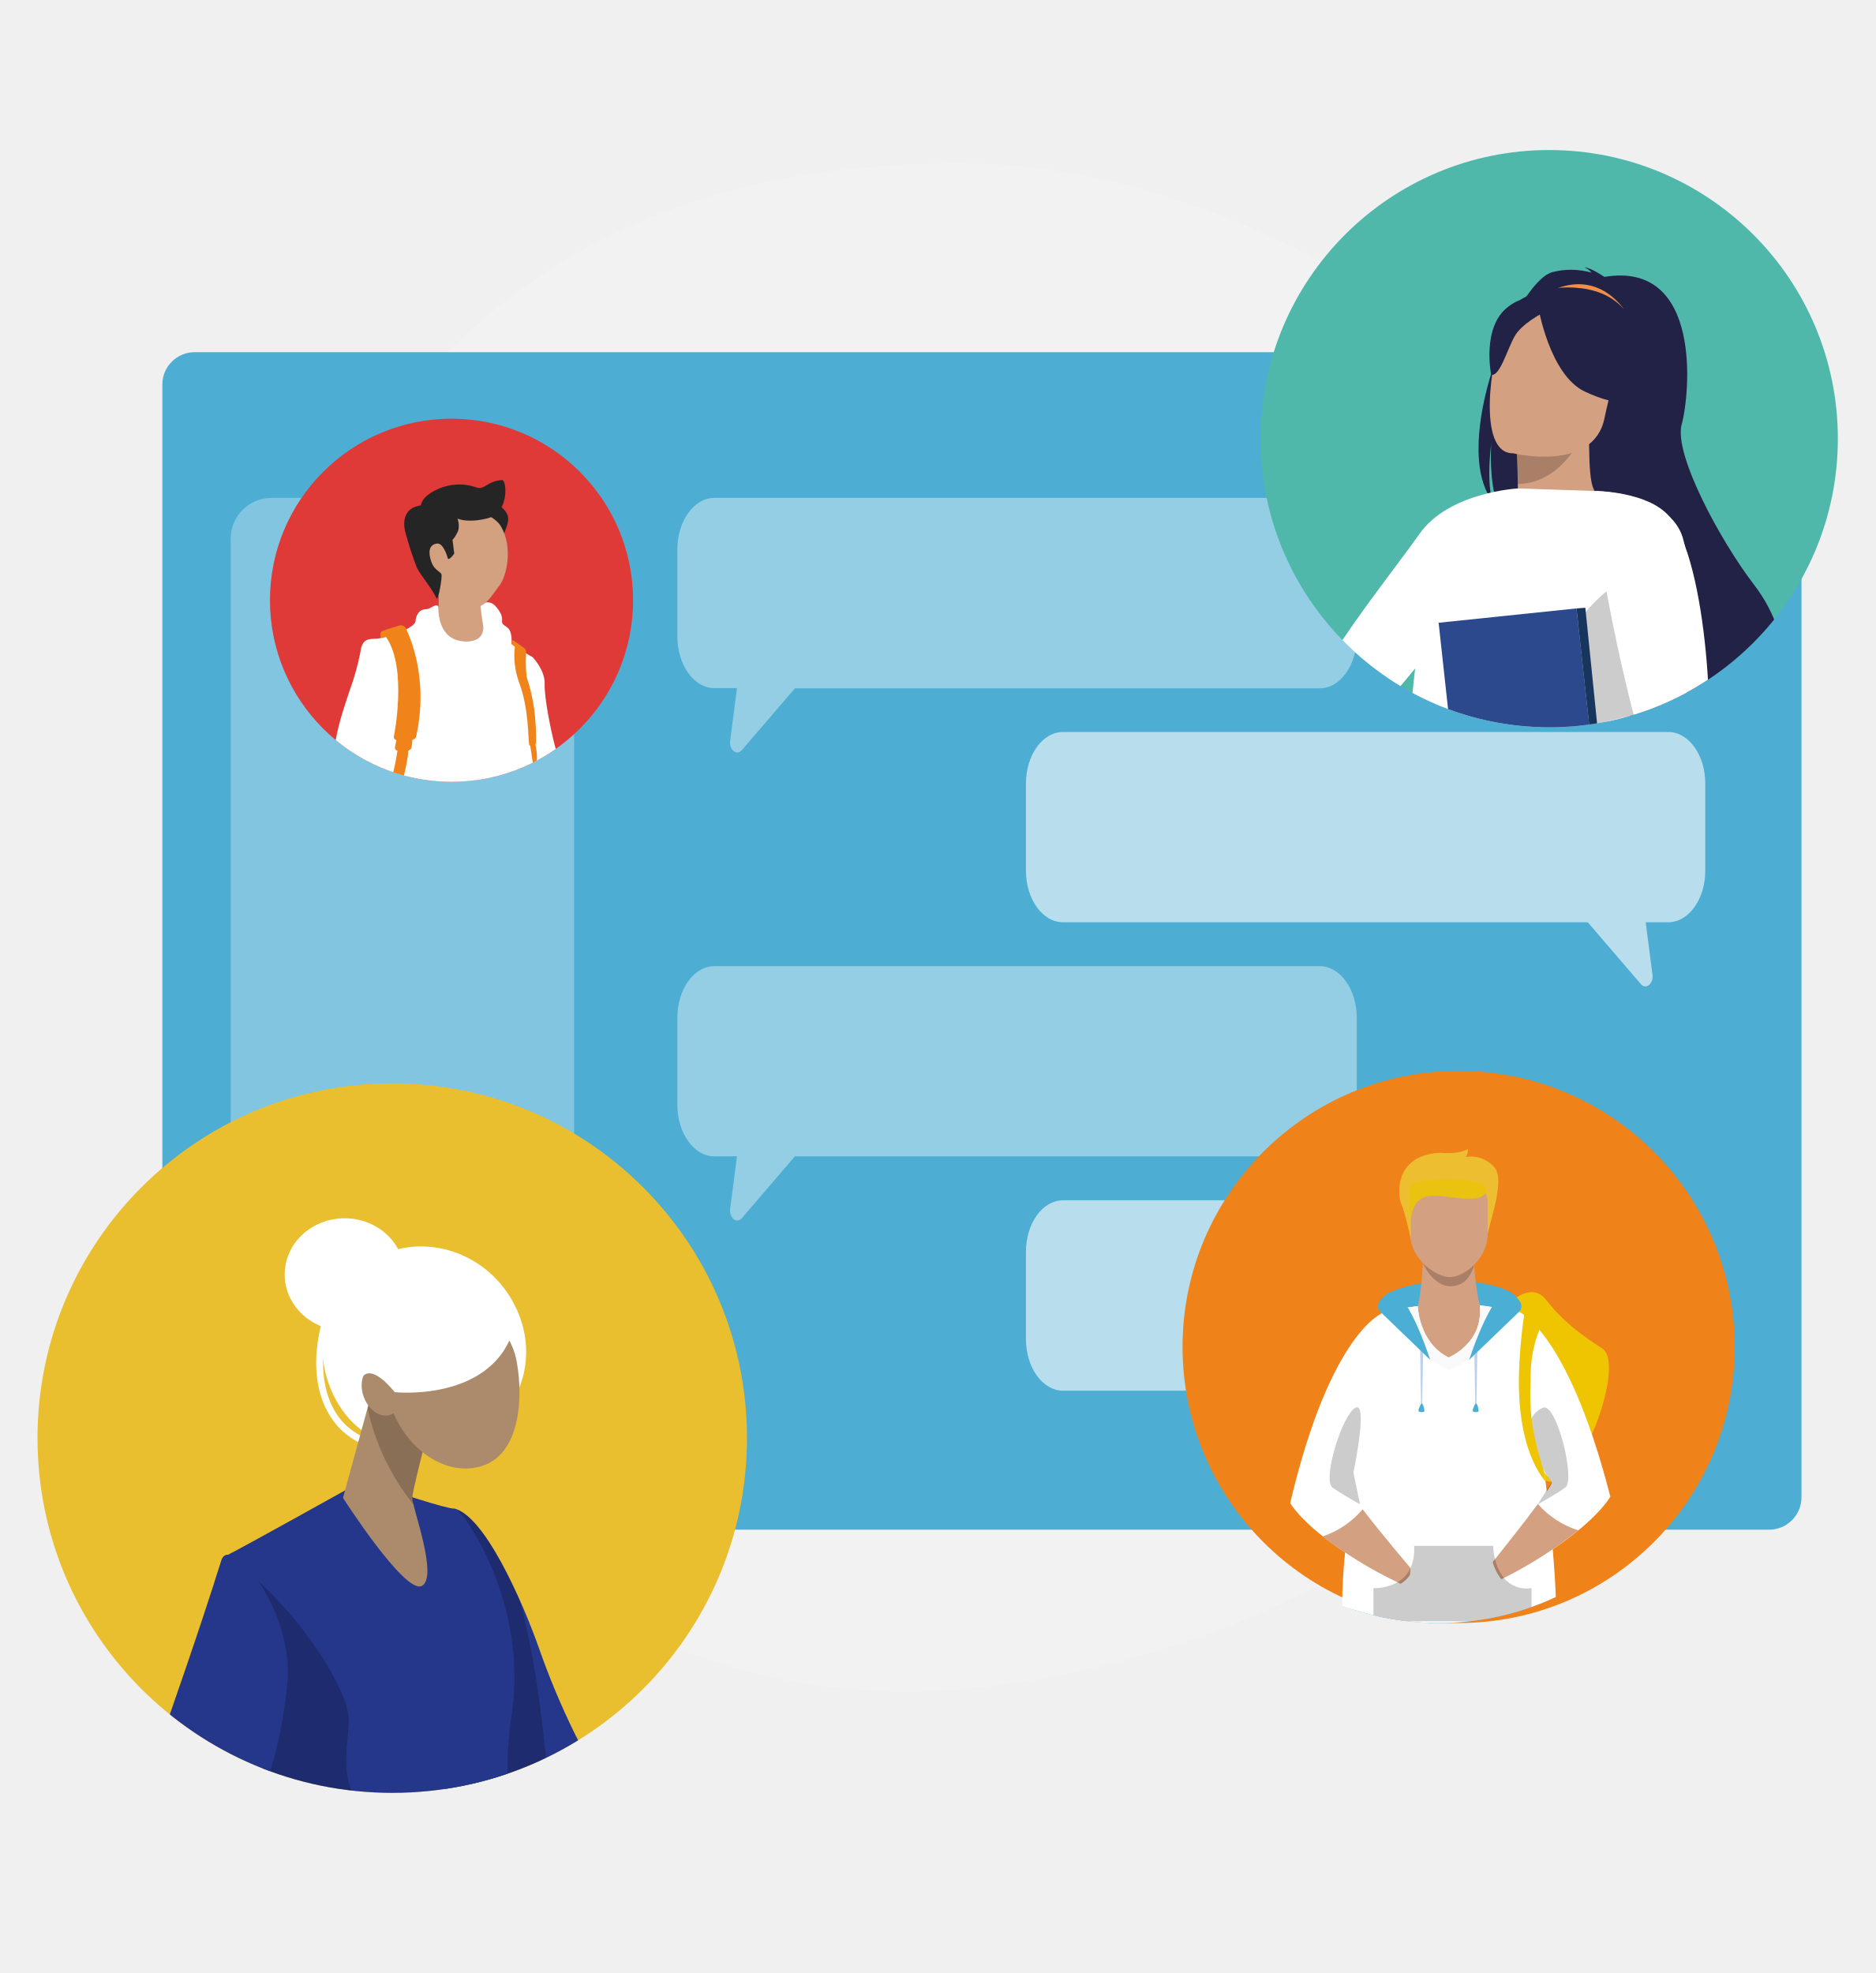
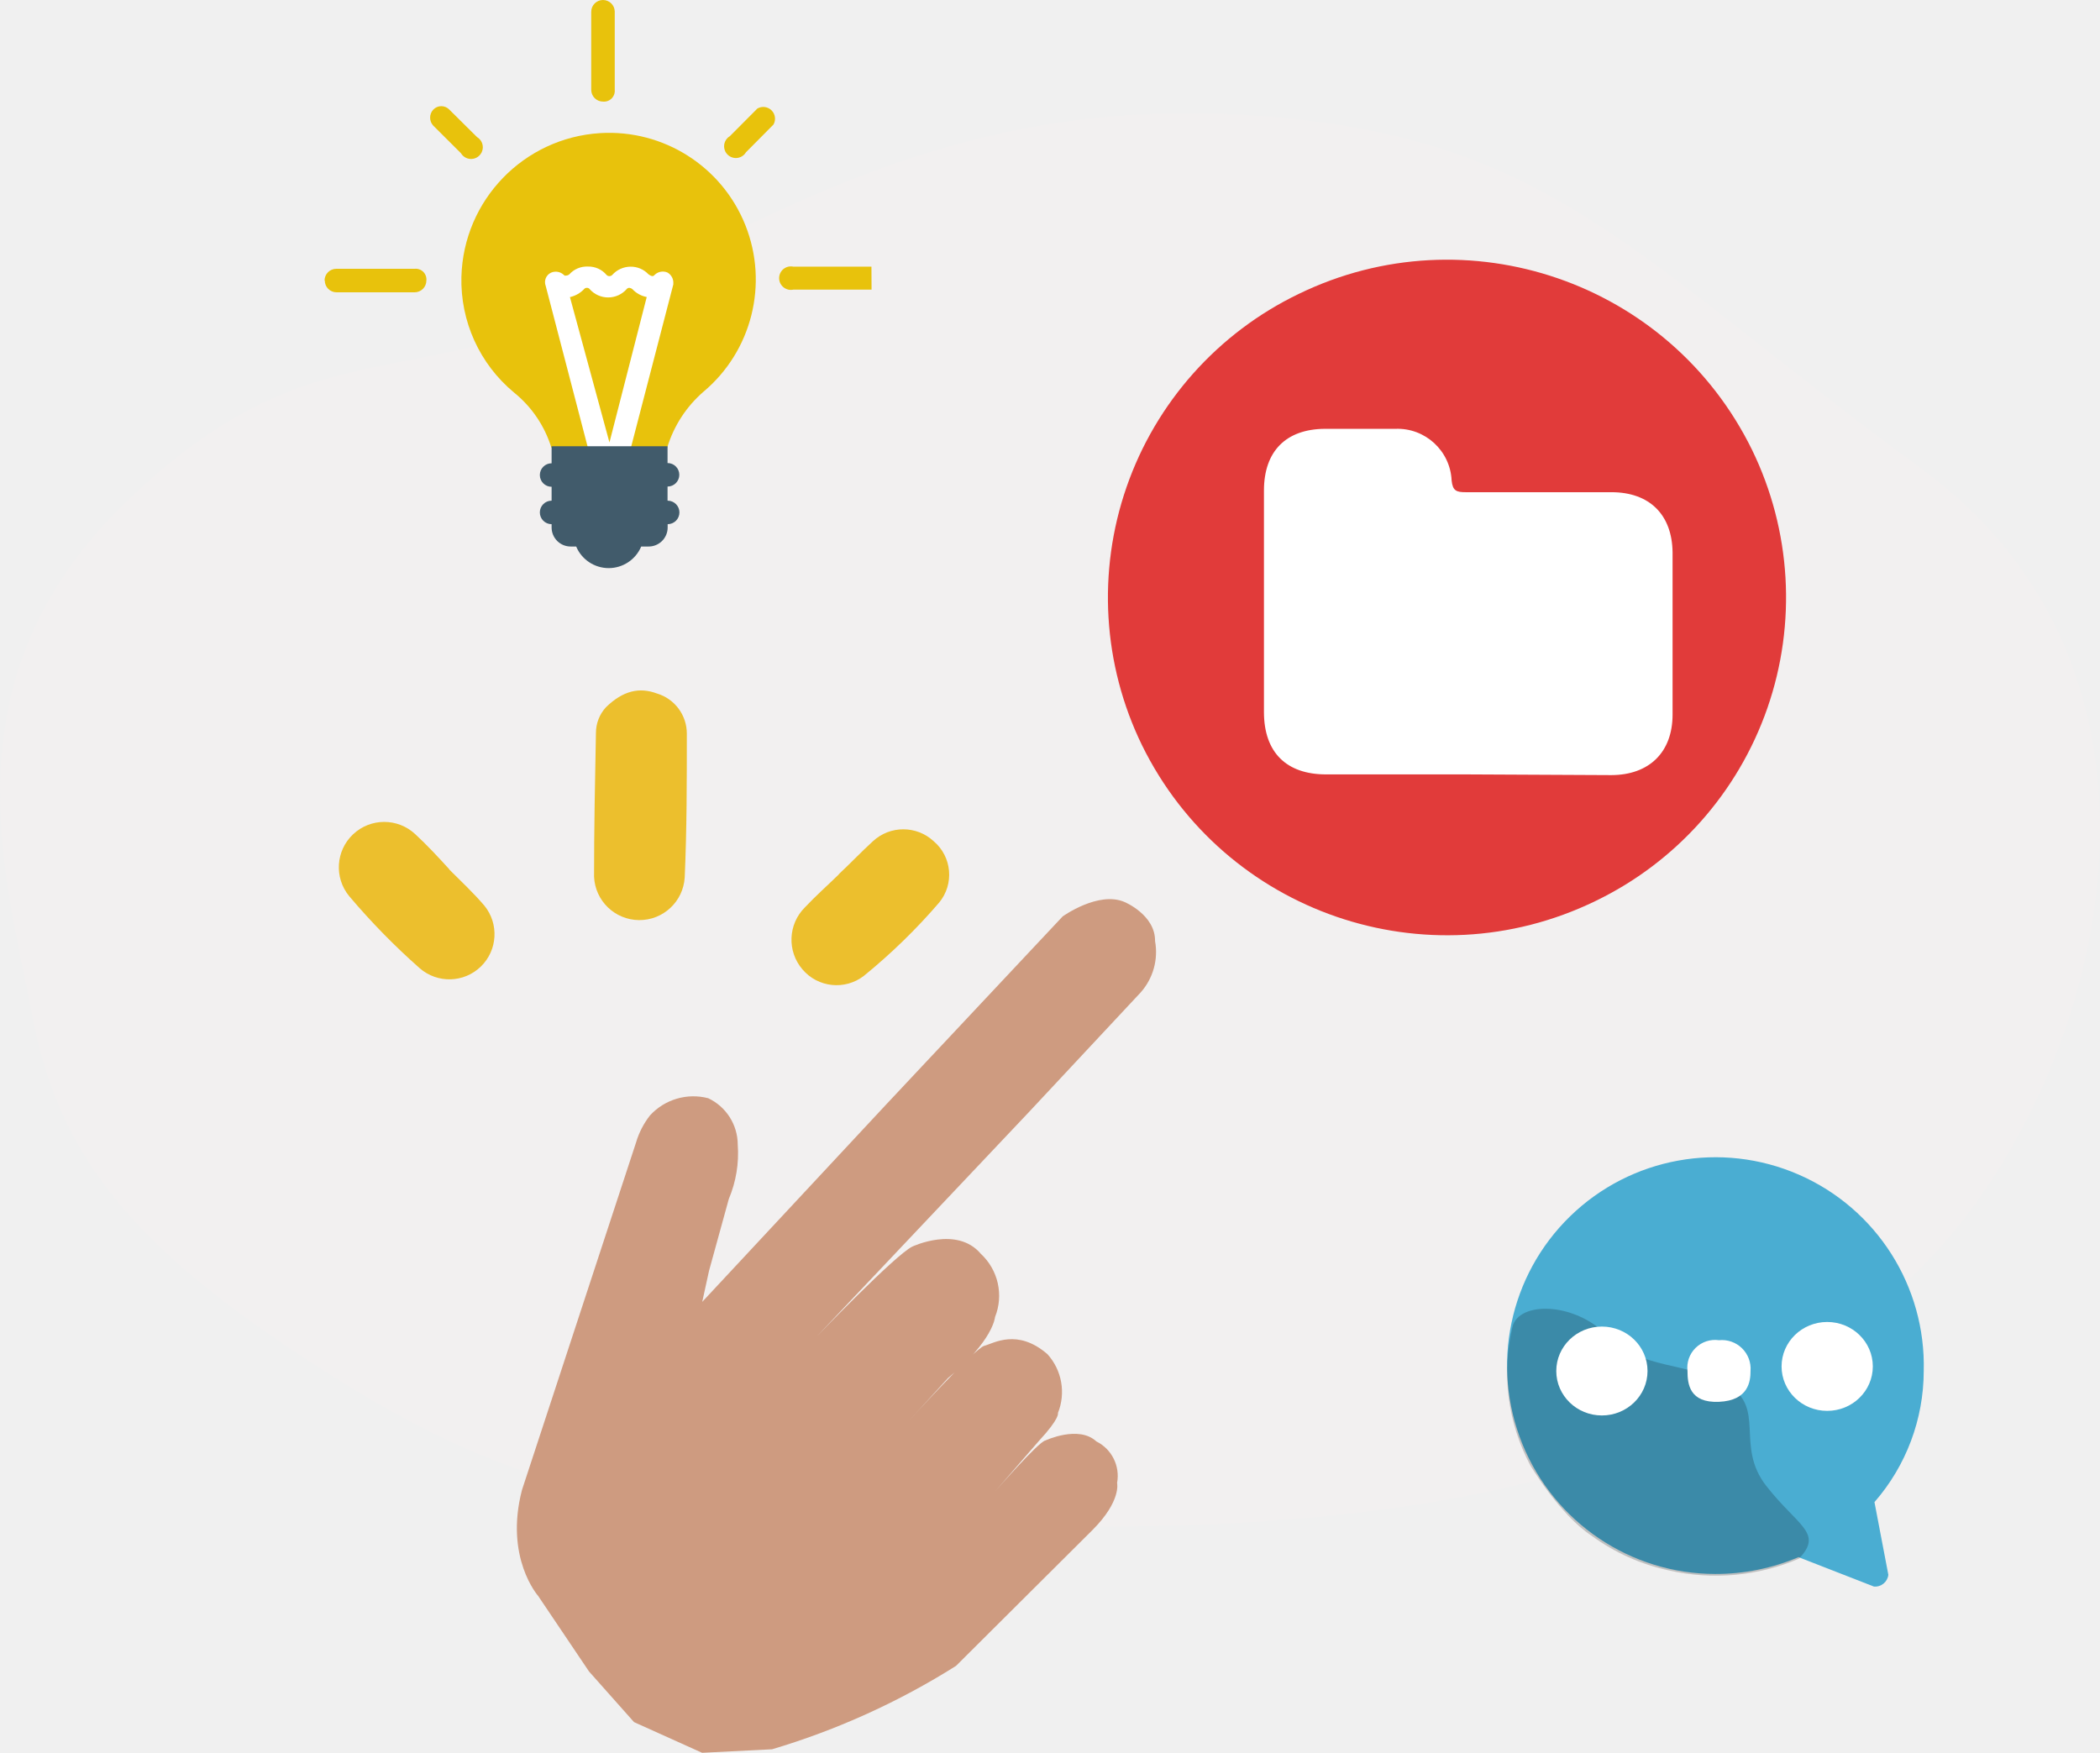
- <svg xmlns="http://www.w3.org/2000/svg" viewBox="0 0 499.96 526.01">
+ <svg xmlns="http://www.w3.org/2000/svg" id="Calque_1" data-name="Calque 1" viewBox="0 0 178.59 149.07">
  <defs>
-     <style>.a{fill:none;}.b{fill:#f2f2f2;}.c{fill:#4dadd3;}.d,.e,.f,.p{fill:#fff;}.d,.e,.f,.l{isolation:isolate;}.d{opacity:0.4;}.e{opacity:0.6;}.f{opacity:0.3;}.g{fill:#ef8219;}.h{clip-path:url(#a);}.i{fill:#d3a081;}.j{fill:#eec500;}.k{fill:#4aaed5;}.ad,.l{fill:#010101;}.ac,.l{opacity:0.2;}.m{fill:#edbf30;}.n{fill:#e9c30f;}.o{fill:#138fb3;}.q{fill:#fafafa;}.r{fill:#bbd1ed;}.s{fill:#50b8ab;}.t{clip-path:url(#b);}.u{fill:#212245;}.v{fill:#f09048;}.w{fill:#2b498c;}.x{fill:#18355d;}.y{fill:#e03a38;}.z{clip-path:url(#c);}.aa,.ah{fill:#d3a080;}.ab{fill:#c3ccd3;}.ae{fill:#353a42;}.af{fill:#f08319;}.ag{fill:#262525;}.ah{fill-rule:evenodd;}.ai{fill:#eabf2f;}.aj{clip-path:url(#d);}.ak{fill:#25378b;}.al{fill:#cca285;}.am{fill:#ab8b6c;}</style>
-     <clipPath id="a">
-       <circle class="a" cx="383.55" cy="359.1" r="73.6" />
-     </clipPath>
-     <clipPath id="b">
-       <circle class="a" cx="413.01" cy="116.95" r="76.95" />
-     </clipPath>
-     <clipPath id="c">
-       <circle class="a" cx="120.38" cy="160.04" r="48.4" />
-     </clipPath>
-     <clipPath id="d">
-       <circle class="a" cx="104.58" cy="383.41" r="94.57" />
-     </clipPath>
+     <style>
+       .cls-1 {
+         fill: #f2f0f0;
+       }
+ 
+       .cls-2 {
+         fill: #e13b3a;
+       }
+ 
+       .cls-3 {
+         fill: #ce9b80;
+       }
+ 
+       .cls-4 {
+         fill: #ecbf2d;
+       }
+ 
+       .cls-5, .cls-8 {
+         fill: #fff;
+       }
+ 
+       .cls-6 {
+         fill: #4aadd2;
+       }
+ 
+       .cls-6, .cls-7, .cls-8 {
+         fill-rule: evenodd;
+       }
+ 
+       .cls-7 {
+         opacity: 0.2;
+       }
+ 
+       .cls-9 {
+         fill: #e8c20c;
+       }
+ 
+       .cls-10 {
+         fill: #415b6b;
+       }
+     </style>
  </defs>
-   <path class="b" d="M459,247c0,75.81-14.9,95.38-49.63,133.15s-95.15,65.39-153.79,70.26-105.89-21.45-131-47.78S52.13,309.4,52.13,247c0-49.27,11.49-82.92,46.68-129.64,35-46.53,81.87-73.78,156.76-73.78S398,94.71,415.69,121.48,459,171.14,459,247Z" />
-   <rect class="c" x="43.28" y="93.89" width="436.98" height="313.93" rx="8.63" />
-   <path class="d" d="M351.8,132.74H190.47c-5.46,0-9.89,6.16-9.89,13.76v23.2c0,7.6,4.43,13.76,9.89,13.76h6l-1.81,14c-.32,2.45,1.75,4.12,3.12,2.52l14.14-16.47h139.9c5.46,0,9.89-6.16,9.89-13.76v-23.2C361.69,138.9,357.26,132.74,351.8,132.74Z" />
-   <path class="d" d="M351.8,257.57H190.47c-5.46,0-9.89,6.16-9.89,13.76v23.2c0,7.6,4.43,13.76,9.89,13.76h6l-1.81,13.95c-.32,2.46,1.75,4.12,3.12,2.52l14.14-16.47h139.9c5.46,0,9.89-6.16,9.89-13.76v-23.2C361.69,263.73,357.26,257.57,351.8,257.57Z" />
-   <path class="e" d="M283.4,195.15H444.73c5.47,0,9.89,6.16,9.89,13.76v23.21c0,7.6-4.42,13.76-9.89,13.76h-6l1.81,13.94c.32,2.46-1.74,4.13-3.12,2.52l-14.13-16.46H283.4c-5.46,0-9.89-6.16-9.89-13.76V208.91C273.51,201.31,277.94,195.15,283.4,195.15Z" />
-   <path class="e" d="M283.4,320H444.73c5.47,0,9.89,6.16,9.89,13.75V357c0,7.6-4.42,13.76-9.89,13.76h-6l1.81,13.95c.32,2.45-1.74,4.12-3.12,2.52l-14.13-16.47H283.4c-5.46,0-9.89-6.16-9.89-13.76V333.74C273.51,326.15,277.94,320,283.4,320Z" />
-   <rect class="f" x="61.49" y="132.74" width="91.57" height="248.76" rx="10.9" />
-   <circle class="g" cx="388.86" cy="359.1" r="73.6" />
-   <g class="h">
-     <polygon class="i" points="376.26 525.21 374.33 533.35 371.76 544.15 363.74 544.15 363.26 533.81 362.89 525.83 376.26 525.21" />
-     <path class="j" d="M401.7,348s6.35-6.79,10.47-1.47,8.71,8.93,15,13-5.6,36.22-13.53,35.56S373.37,369.15,401.7,348Z" />
-     <path class="k" d="M370.13,344.79c1.59-1.18,16.18-6.19,30.41-1.27s-11,18.66-11,18.66l-8.19.35Z" />
-     <path class="i" d="M379.37,335.51s-.28,8.75-1.4,12.67l-8.84,19.1,33.35-7.93-8-11s-2.4-11.73-1.14-16.07S379.37,335.51,379.37,335.51Z" />
-     <path class="l" d="M379.32,336.72s2.64,6.35,7.61,6.21,6.1-5.76,6.1-5.76Z" />
-     <path class="m" d="M376.36,331.58s-1.61-8-2.73-10.44-2.05-13.25,10.36-13.81c0,0,4.76.56,7.37-1,0,0,0,1.58-.65,2.14a8.25,8.25,0,0,1,7.65,2.71c3.36,3.73-2.24,16.79-2,19.87Z" />
-     <path class="i" d="M386.36,340.48c-3.6-.07-10.23-4.86-10.23-10.8v-9.26a3.7,3.7,0,0,1,3.36-3.94h13.74a3.7,3.7,0,0,1,3.36,3.94v8.74C396.59,335.38,390.49,340.55,386.36,340.48Z" />
-     <path class="n" d="M376.13,325.36s0-5.56,4.43-6.42,14.28,2.72,15.68-1.34-19.08-4-20.11-1.4S376.13,325.36,376.13,325.36Z" />
-     <path class="k" d="M391.5,421.83c2.21-6.88,2.17,28.45-6.7,68.19-1.35,6.06-4.38,20.69-6.55,34.84H360.13c-.25-11.43-1.47-27.38-2.24-39.33-2.42-37.46,3.73-65.57,3.73-65.57Z" />
-     <path class="k" d="M414.81,485.53c-.2,11.45-2.52,26.66-2.74,37.82H393.65c-1.24-8.1-3.21-16.44-4.62-23.16A64.43,64.43,0,0,1,387.31,489c0-4.86-3.06-18.89-4.89-31.26v-.05c-.07-.47-.14-.95-.2-1.42a203.91,203.91,0,0,1-1.59-34.4l31.09-1.94S415.35,455,414.81,485.53Z" />
-     <path class="o" d="M359.13,434.37s7,8.47,26,7.25,28.07-4.53,28.07-4.53Z" />
-     <path class="p" d="M413.18,437.09c-6.2.84-48.44,3-54.07-2.72S368.3,350,368.3,350s1.68-.49,4.51-1c1.45-.27,3.19-.55,5.16-.79,0,.61.51,9.88,8.21,13.7,0,0,9.23-3.7,8.33-13.55v-.34c1.23.13,2.48.3,3.73.52a54.43,54.43,0,0,1,7.65,1.89S419.39,436.25,413.18,437.09Z" />
-     <path class="p" d="M362,396.46c-.25.32-1.06,2.8,1.32,5.91,4.88,6.39,12.7,15.68,12.7,15.68a32.28,32.28,0,0,1-.54,5.19c-10.74-5.08-18-9.82-22.81-13.63-6.77-5.36-8.71-8.88-8.71-8.88C354.77,354.84,368.69,350,368.69,350l4.54,27.65S362.72,395.46,362,396.46Z" />
-     <path class="q" d="M398.2,348.54l-2.79,8.5-3.73,5.48-5.36,2.9-5-2.9L372.81,349c1.45-.27,3.19-.55,5.16-.79,0,.61.51,9.88,8.21,13.7,0,0,9.23-3.7,8.33-13.55v-.34C395.7,348.15,397,348.32,398.2,348.54Z" />
-     <path class="i" d="M376,418v.27c0,.58-.06,1.12-.1,1.62A9.88,9.88,0,0,1,375,421a10,10,0,0,1-1.57,1.27l-.81-.4a111.9,111.9,0,0,1-20-12.25,24.05,24.05,0,0,0,10.65-7.24C368.13,408.76,376,418,376,418Z" />
-     <path class="p" d="M429.31,399s-1.88,3.55-8.54,9c-4.74,3.91-11.91,8.79-22.54,14.07a32.06,32.06,0,0,1-.65-5.17s7.64-9.45,12.4-15.93c2.32-3.15,4-5.6,3.7-5.92-.61-.76-8.75-11.48-12.39-16.26l-1.73-2.28,4.6-27.19S417.58,353.37,429.31,399Z" />
-     <path class="i" d="M420.77,408a112.61,112.61,0,0,1-19.83,12.69l-.68.35a13,13,0,0,1-2.32-4.59l.6-.74c2.19-2.74,7.7-9.65,11.44-14.74A24,24,0,0,0,420.77,408Z" />
-     <path class="i" d="M394.47,348a74,74,0,0,0-16.5.19h0S393.24,338.73,394.47,348Z" />
-     <polygon class="r" points="379.15 374.73 378.84 374.73 378.61 360.01 379.4 360.01 379.15 374.73" />
-     <path class="k" d="M378.81,374.35c-.29.43-.93,1.85-.5,2a1.81,1.81,0,0,0,1.37,0C379.88,376.11,379.35,373.54,378.81,374.35Z" />
-     <polygon class="r" points="393.61 374.73 393.29 374.73 393.06 360.01 393.85 360.01 393.61 374.73" />
-     <path class="k" d="M393.26,374.35c-.28.43-.92,1.85-.5,2a1.83,1.83,0,0,0,1.38,0C394.34,376.11,393.8,373.54,393.26,374.35Z" />
-     <path class="k" d="M381.28,362.53l-13-12.51s-2.92-2.08,1.7-5.18S381.28,362.53,381.28,362.53Z" />
-     <path class="k" d="M391.68,362.53l13-12.51s2.92-2.08-1.7-5.18S391.68,362.53,391.68,362.53Z" />
-     <path class="l" d="M408,423.42a7.72,7.72,0,0,1-7-2.65,12.29,12.29,0,0,1-2.4-5,16.49,16.49,0,0,1-.52-3.28v-.36H377v.39a11.74,11.74,0,0,1-1.09,5.78,8.89,8.89,0,0,1-1.52,2.13,8.79,8.79,0,0,1-1.85,1.41,12.59,12.59,0,0,1-6,1.56h-.39v8.86h42.14v-8.88Z" />
-     <path class="l" d="M413.68,395.13s-11.69-15.34-2.44-19.8c3.68-1.78,8.85,19.27,6.07,21.25s-7.33,4.47-7.33,4.47Z" />
-     <path class="l" d="M360.81,392.6s4.06-19.26.5-17.27-8.84,19.27-6.07,21.25,7.33,4.47,7.33,4.47Z" />
-     <path class="j" d="M412,395c-5.34-6.62-7.33-17.38-7.06-28.48a132,132,0,0,1,1.42-16.13l4.38,3.41c0,.07-2.51,4.63-2.7,12.74-.18,7.42-.53,13.07,3.66,26Z" />
-     <path class="o" d="M371.52,529h-9.39c-.83.1-2.13-1.12-2.13-2.87a33.77,33.77,0,0,0-.3-4.92c-1.21-3.25.59-3.43,2.34-3.43h17.09c1.75,0-.92,5.39-.92,7.13l.61,2.28C378.86,528.89,373.26,529,371.52,529Z" />
-     <polygon class="i" points="395.83 525.21 397.76 533.23 400.33 543.86 408.36 543.86 408.83 533.68 409.2 525.82 395.83 525.21" />
-     <path class="o" d="M400.59,529H410c.83.1,2.13-1.12,2.13-2.87a33.77,33.77,0,0,1,.3-4.92c1.21-3.25-.59-3.43-2.33-3.43H392.93c-1.74,0,.93,5.39.93,7.13l-.62,2.28C393.24,528.89,398.84,529,400.59,529Z" />
+   <path class="cls-1" d="M3.79,103.73c2.32,12.14,9,20.1,25.76,30.61S57.77,147,93.2,147s55.3-6.69,70.76-21.65,25.37-50,.56-68.26S132.89,28.83,108.17,27s-40,7.59-57.37,16.15c-15.13,7.47-23.64,1.72-39.14,16.74S1.47,91.58,3.79,103.73Z" transform="translate(-1 -17.14)" />
+   <path class="cls-2" d="M136.66,93.78h0A28.89,28.89,0,0,1,98.12,80.52h0a28.66,28.66,0,0,1,13.32-38.38h0A28.88,28.88,0,0,1,150,55.4h0A28.67,28.67,0,0,1,136.66,93.78Z" transform="translate(-1 -17.14)" />
+   <path class="cls-3" d="M51.09,159.29l-4.33-6.43s-2.87-3.24-1.37-9l9.7-29.55A6.84,6.84,0,0,1,56.28,112a5,5,0,0,1,4.95-1.46,4.38,4.38,0,0,1,2.51,3.94,10,10,0,0,1-.76,4.63l-1.68,6.1-.58,2.65L76.43,111,91.37,95.08s3.06-2.2,5.28-1.22c0,0,2.61,1.09,2.58,3.32A5.17,5.17,0,0,1,98,101.55L88.52,111.7,70.46,130.8s6.67-6.93,8.12-7.64c0,0,3.79-1.8,5.83.61a4.86,4.86,0,0,1,1.21,5.38s-.13,2-4,5.19l-3.45,3.78s5.73-6.31,6.53-6.52,2.82-1.51,5.38.71a4.79,4.79,0,0,1,.89,5s.21.41-1.64,2.4L85.61,144s3.72-4.26,4.29-4.35c0,0,2.83-1.33,4.34.08A3.27,3.27,0,0,1,96,143.26s.38,1.53-2.09,4L82.3,158.82a63.08,63.08,0,0,1-15.64,7.09l-5.95.3-5.79-2.61Z" transform="translate(-1 -17.14)" />
+   <g>
+     <path class="cls-4" d="M52.53,77.29c1.45-1.41,2.84-1.73,4.34-1.17a3.56,3.56,0,0,1,2.54,3.42c0,4.08,0,8.15-.18,12.22a3.86,3.86,0,0,1-7.71-.07c0-4.07.08-8.15.16-12.22A3.23,3.23,0,0,1,52.53,77.29Z" transform="translate(-1 -17.14)" />
+     <path class="cls-4" d="M39.19,91.07c1,1,2.07,2,3,3.09a3.84,3.84,0,0,1-5.49,5.33,58.67,58.67,0,0,1-6-6.13,3.86,3.86,0,0,1,5.61-5.28c1,.92,2,2,2.91,3Z" transform="translate(-1 -17.14)" />
+     <path class="cls-4" d="M72.34,91.48c1-.93,1.91-1.9,2.9-2.8a3.8,3.8,0,0,1,5.16,0,3.73,3.73,0,0,1,.47,5.22,50.24,50.24,0,0,1-6.4,6.23,3.8,3.8,0,0,1-5.23-.55,3.88,3.88,0,0,1,.21-5.27c.94-1,1.93-1.87,2.89-2.81Z" transform="translate(-1 -17.14)" />
  </g>
-   <circle class="s" cx="413.01" cy="116.95" r="76.95" />
-   <g class="t">
-     <path class="u" d="M397.81,133.52c-.73-2.75-1.2-7.46-.24-15.52-.06.81-.72,11.07,2,17.5,14,13.54,37.89,54.23,35.92,60.67,0,0-14.43,50.45,17.32,24.43,0,0,39.16-33.1,14.67-64.89-8.69-11.33-21.35-34.56-19.15-42.57s5.58-43.68-20.62-39.32c0,0-3.55-2.46-5.35-2.55a4.83,4.83,0,0,1,1.95,1.42,19.87,19.87,0,0,0-10.6-.1C403.78,75.78,386.65,118.53,397.81,133.52Z" />
-     <path class="p" d="M348.53,189.8c0,3.45,1.78,7.86,4.32,12.41,6.31,11.33,17.35,23.47,17.35,23.47l6.4-8.89s-3.89-9.42-6.47-17.18c-1.55-4.67-2.63-8.74-2.1-9.81,1.4-2.86,29.11-34.84,29.11-34.84l7.53-24.74s-18.43.95-26.28,12.16S348.53,180.51,348.53,189.8Z" />
-     <path class="i" d="M352.85,202.21c6.31,11.33,17.35,23.47,17.35,23.47l6.4-8.89s-3.89-9.42-6.47-17.18C367,201.4,361.66,203.11,352.85,202.21Z" />
-     <path class="i" d="M403.35,138.21c-.09,0,8,4.11,14,2.49,5.69-1.51,9.41-8.72,9.33-8.73-2.41-.47-3.1-3.7-3.05-17.6l-1.09.21-18.33,3.54s.41,5.63.43,10.94C404.67,133.51,404.39,137.73,403.35,138.21Z" />
-     <path class="v" d="M432.75,82.28s-7-11-19.89-4.4C412.86,77.88,419.56,78,432.75,82.28Z" />
-     <path class="l" d="M404.23,118.12s.41,5.63.43,10.94c10.25-.29,15.68-9.42,17.9-14.48Z" />
-     <path class="u" d="M426.33,115.21s6.95-7.09,9.65-13.78c1.93-4.79,3.13-23.68-16.35-24.75a26.88,26.88,0,0,0-11.5,1.83c-4.67,1.9-11.81,6.58-8.49,23.93l.61,5.76Z" />
-     <path class="i" d="M403.4,120.85s21.33,5.19,24.33-9.29,8.09-23.54-6.92-27.38-18.54,1.58-20.75,6.17S393.46,121,403.4,120.85Z" />
-     <path class="u" d="M410.05,81.69s3,18.25,12.48,22.72,14.36,2.71,14.36,2.71A27.74,27.74,0,0,1,431,89S416.63,74.58,410.05,81.69Z" />
-     <path class="u" d="M411.38,83.39s-5.65,2.83-7.6,6.28-4,10.92-6.25,10.22c0,0-2.53-12.5,4.33-17.94C409.13,76.19,411.38,83.39,411.38,83.39Z" />
-     <path class="p" d="M371,257.68c14.75,3.74,83.58,11.12,84.18-5.7.15-4.11,0-9.06-.33-14.43-1-16.61-3.83-37.15-5.17-48.45-.61-5.17,1.43-28.37-.14-41a26.63,26.63,0,0,0-.95-4.83c-3-9.54-16.33-12.13-23.19-12.36l-20.69-.68s-21.37,23.29-24.34,30.44-3.95,31.66-6.26,43.52S363.78,255.86,371,257.68Z" />
-     <path class="l" d="M411.61,200.82s11.51,34.48,43.2,36.73c-1-16.61-3.83-37.15-5.17-48.45-.61-5.17,1.43-28.37-.14-41-.41.08-.78.31-1.21.39C413.39,155,408.44,193.64,411.61,200.82Z" />
-     <polygon class="w" points="389.49 220.61 426.24 216.79 420.28 162.21 383.53 166.03 389.49 220.61" />
-     <polygon class="x" points="420.28 162.21 422.64 162.03 428.18 216.56 426.24 216.79 420.28 162.21" />
-     <path class="p" d="M451.28,186.38s-25.93,7.73-50.72,11.19c0,0-8.17,3.45-4.33,4.39,1,.24,50.61,10.8,58,4Z" />
-     <path class="p" d="M425.36,130.9s13.64.08,19.46,6.56c10.63,11.83,12.73,62.13,9.38,68.45-1.45,2.72-12.51,2.94-17.18-10.22C434.6,188.87,424,143.31,425.36,130.9Z" />
-     <path class="i" d="M403,197.21s-3.05-.27-3.63-1.22c-1.15-1.9-3-1.88-4.51-2.13s-3.23-1.88-3.54-1.55,1.13,2.12,1.93,2.79a6.47,6.47,0,0,1-2.72-.41c-1.08-.5-4.38-4.66-4.9-2.91-1.37,4.6.05,9,3.83,9.39,4.09.38,14.22,2.29,14.22,2.29Z" />
+   <path class="cls-5" d="M125.77,83h-12c-3.39,0-5.27-1.89-5.28-5.28V58.86c0-3.34,1.87-5.23,5.18-5.25,2,0,4,0,6,0A4.61,4.61,0,0,1,124.45,58c.09.89.41,1,1.21,1,4.13,0,8.26,0,12.38,0,3.23,0,5.17,1.9,5.2,5.14q0,6.88,0,13.77c0,3.22-2,5.14-5.2,5.15Z" transform="translate(-1 -17.14)" />
+   <g>
+     <path class="cls-6" d="M164.6,133.74A17.72,17.72,0,1,0,146.88,151a18,18,0,0,0,7.07-1.43l6.41,2.5a1.13,1.13,0,0,0,1.23-1l-1.18-6.18A17,17,0,0,0,164.6,133.74Z" transform="translate(-1 -17.14)" />
+     <path class="cls-7" d="M129.62,130c.51-2.2,5.25-2.17,8.1.75s6.77,2.17,10.15,4.14.65,5.17,3.33,8.61,4.89,4,2.79,6.2a18,18,0,0,1-11.06,1,17.2,17.2,0,0,1-6.56-2.94c-2.72-1.77-5.23-6-5.23-6A16.82,16.82,0,0,1,129.62,130Z" transform="translate(-1 -17.14)" />
+     <ellipse class="cls-5" cx="136.23" cy="116.6" rx="3.88" ry="3.78" />
+     <path class="cls-8" d="M149.87,133.74c0,.84-.15,2.51-2.68,2.62s-2.68-1.54-2.68-2.62a2.36,2.36,0,0,1,2.68-2.62A2.44,2.44,0,0,1,149.87,133.74Z" transform="translate(-1 -17.14)" />
+     <ellipse class="cls-5" cx="155.39" cy="116.21" rx="3.88" ry="3.78" />
  </g>
-   <circle class="y" cx="120.37" cy="160.03" r="48.4" />
-   <g class="z">
-     <path class="aa" d="M131.94,324.71l1.44,8.44,8.08-1.35s1.45-8.21,1.25-8.21S131.94,324.71,131.94,324.71Z" />
-     <path class="aa" d="M96.35,317.48c0,.27-2.55,6.64-2.55,6.64l5.9,2.36,5-6.37Z" />
-     <path class="ab" d="M102,235.65c-.82,10.47-1.06,21-3.3,31.37-1.49,7,2.94,11.77,1.43,19-.41,2.34-1.08,4.67-1.51,7.28-.77,3.89.57,7.66-.2,11.56-.74,3.38-4.09,6.32-4.55,9.45-.77,3.9,2.82,5.45,6.93,7,6.7,2.27,8.22-1.06,12-6.61,2.9-4.29,5.78-8.32,7.93-13.18A37.82,37.82,0,0,0,123.62,291c.41-3.25-.17-7.18,1.09-10.23l1.63,32.54.63,6.93s0,7.35,6.35,7.53c7,.2,8.7-.73,8.7-.73s5.89-1,4-12.66c-.7-4.22-2.34-33.21-2.15-40.3s.83-17.32.83-17.32L141.8,231a29.06,29.06,0,0,0-18.73-3.51c-10.63,1.7-19.35,2.2-19.35,2.2S102.42,230.67,102,235.65Z" />
-     <g class="ac">
-       <path class="ad" d="M144.81,299.73c-6.3,7-15.79.73-16.81-7.46-2-15.76,4.86-13.14,2.36-24.17-1.28-5.68-3.86-12.35-4.11-18-2.16,4.16-1.7,8.19-1.18,12.77a51,51,0,0,1,0,15.1c-1.19,6.38-4,11.72-11.14,12-4.72.16-10.56-1.68-14.72.78-.18.84-.36,1.69-.51,2.59-.77,3.89.57,7.66-.2,11.56-.74,3.38-4.09,6.32-4.55,9.45-.77,3.9,2.82,5.45,6.93,7,6.7,2.27,8.22-1.06,12-6.61,2.9-4.29,5.78-8.32,7.93-13.18A37.56,37.56,0,0,0,123.62,291c.41-3.25-.17-7.18,1.09-10.23l1.63,32.54.63,6.93s0,7.35,6.35,7.53c7,.2,8.7-.73,8.7-.73s5.89-1,4-12.66C145.68,312.63,145.23,306.65,144.81,299.73Z" />
+   <g>
+     <path class="cls-9" d="M57.75,55.18a10.19,10.19,0,0,1,3.07-4.72,12.47,12.47,0,0,0-8.77-22A12.58,12.58,0,0,0,40.24,40.67a12.38,12.38,0,0,0,4.47,9.85,9.7,9.7,0,0,1,3.18,4.69l9.86,0Z" transform="translate(-1 -17.14)" />
+     <g>
+       <path class="cls-5" d="M51.6,55.38h.81L48.75,41.91H49a1.82,1.82,0,0,0,1.27-.54.83.83,0,0,1,.63-.28.82.82,0,0,1,.63.27,1.55,1.55,0,0,0,2.36,0,.82.82,0,0,1,.63-.27,1,1,0,0,1,.63.27,1.67,1.67,0,0,0,1.27.54h.27l-3.48,13.5H54l3.67-14.13c0-.18,0-.36-.19-.45a.4.4,0,0,0-.45.09.78.78,0,0,1-.54.27,1.17,1.17,0,0,1-.73-.26,1.55,1.55,0,0,0-1.17-.54,1.59,1.59,0,0,0-1.18.54.87.87,0,0,1-1.27,0A1.45,1.45,0,0,0,51,40.36h0a1.44,1.44,0,0,0-1.18.55,1,1,0,0,1-.72.27.67.67,0,0,1-.55-.27.4.4,0,0,0-.45-.09.33.33,0,0,0-.18.45Z" transform="translate(-1 -17.14)" />
+       <path class="cls-5" d="M54.47,55.92H51.18L47.41,41.46a.89.89,0,0,1,.45-1.13,1,1,0,0,1,1.09.19l.07.06v0l.08,0a.5.5,0,0,0,.31-.1A2,2,0,0,1,51,39.81a2,2,0,0,1,1.59.72.34.34,0,0,0,.47,0,2.1,2.1,0,0,1,1.56-.71,2.06,2.06,0,0,1,1.53.65c.21.14.28.16.38.15a.31.31,0,0,0,.15-.11,1,1,0,0,1,1.09-.19,1,1,0,0,1,.49.94v.07Zm-5-13.51,3.36,12.36L56,42.4a2.22,2.22,0,0,1-1.22-.67.48.48,0,0,0-.25-.11.27.27,0,0,0-.23.1,2.1,2.1,0,0,1-3.16,0,.27.27,0,0,0-.23-.1.28.28,0,0,0-.24.11A2.39,2.39,0,0,1,49.46,42.41Z" transform="translate(-1 -17.14)" />
    </g>
-     <path class="l" d="M139.49,231.13l.85,4.75s-1,6.07-11.62,6.58c-12.41.59-22-4.39-24.43-5-1.87-.5-.65-3.35-.65-3.35C104.13,228,139.49,231.13,139.49,231.13Z" />
-     <path class="aa" d="M127.92,160c.06-.41.13-.8.22-1.16.49-2-2.55-2.81-3-.84a13.19,13.19,0,0,0-.33,2.34,1.32,1.32,0,0,0-1.61.47,1.63,1.63,0,0,0-1.66.15,1.87,1.87,0,0,0-.91-.34,1.69,1.69,0,0,0-2.12-.92v-1.4a.79.79,0,0,0-1.57,0,36.85,36.85,0,0,1-.09,4.46,34.42,34.42,0,0,1-1,3.47c-.53,2.06.87,3.68,2.34,4.92,2.89,2.46,6.4,1.65,9.06-.42a4.14,4.14,0,0,0,1.06-.94l.34-.34a.77.77,0,0,0,.19-.43v-.12C129.07,165.93,128,163,127.92,160Z" />
-     <path class="ae" d="M151.07,339.8c.12,1.16.36,2.71.36,2.71.11,1.06-6.8,1.57-10.94,1.57a30,30,0,0,1-7.07-.61c-.43-.15-1.22-.18-1.28-.83,0,0-.23-2.68-.2-3.16s.45-.93.52-1.54c.13-1.17-.66-2-.41-4.37.06-.59,1-.54,1.54-.75,1-.4,1.92-1.54,3-2,3.15-1.42,5.32.76,5.55,2C142.67,335.82,150.83,337.35,151.07,339.8Z" />
-     <path class="p" d="M101.92,229.57a16.6,16.6,0,0,1-4.52-3.42,28.12,28.12,0,0,0-4.69-3.34c-1.44-.86-3.77-1.7-4.81-3.06-.77-1-.73-2.38-1.12-3.52s-1.94-2.7-1.57-4c0-.07,3.53-10.32,3.91-12.75,1-6.29,2.2-9.68,4.21-15.72A64,64,0,0,0,96.05,174c.19-1.21.39-2.66,1.65-3.32,1-.53,2.41-.24,3.59-.53,9.41-2.3,9.47-4.47,9.47-4.47s.13-3.27,2.86-3.27c1.22,0,2.79-1.87,3.27-.57,0,0-.51,7.75,5.61,9,3.52.69,7-.42,6.22-4.51-.23-1.19-.67-4.8-.67-4.8s2.09-2.38,4.34.39,1.09,3.56,1.57,4.31,1.55.83,2.06,2.11a7,7,0,0,1,.32,3.18c0,.52,5.66,3.68,5.66,3.68s3.33,3.46,3.2,7.11,1.67,12.64,2.87,17.06,6.24,9.08,4,15.94-5.44,12.77-5.75,13l-3.64,2.17a10.15,10.15,0,0,1,.75,2.52c.12.71-.7,1.38-1.27,1.49,0,0-.51.47-5.39-.34s-16.52-.86-20.39.87-13.25.48-14.28-.34S101.92,229.57,101.92,229.57Z" />
-     <path class="l" d="M104.13,230.56s4.66.59,6-2.59,0-7.59,0-7.59a.46.46,0,0,1,.64-.11l.11.11c.4.46,5.41-1.41,7.65-1.54,10.15-.59,13,8.6,16.65,10s3.61,2.76,2.13,3.71a9.28,9.28,0,0,1-3.25,1.22s-11.69-.45-14.25.27-6.41,2.26-9.29,1.53c-3.26-.82-7.19-.46-7.35-1.44S102.85,230.82,104.13,230.56Z" />
-     <path class="af" d="M108.36,167.83a1.55,1.55,0,0,0-1.91-1.07h0s-3.92,1.21-4.46,1.46-.59.66-.59,1.23a.61.61,0,0,0,.41.66l1.1-.29c5.83,8.32,2.08,26.64,2.08,26.64s-.11.53.69.88h0l-.36,1.75a.8.8,0,0,0,.46,1l.18,0c-.14,1-1.25,8.44-3.36,12.17a4.2,4.2,0,0,1,2.2.46c.67.52,1.16.1,1.34-.49s2.61-8.29,2.69-12.12h0a1.23,1.23,0,0,0,.92-1c.1-.79.19-1.85.19-1.85h0c1-.35,1-.88,1-.88C114.44,180.5,109,169.35,108.36,167.83Z" />
-     <path class="af" d="M142.72,198.3h.19a62,62,0,0,0-.5-9.23,46.88,46.88,0,0,0-2-8.58,35.79,35.79,0,0,1-.17-6.21,1.49,1.49,0,0,0-.51-1.52s-2.22-1.59-2.69-1.91-.65,0-.65,0v.88l.86.66a21,21,0,0,0,1.08,9.39c2.85,7.54,2.34,15.38,2.82,17l.2-.06.77,5.18s.34.19.84-.89S142.83,198.94,142.72,198.3Z" />
-     <path class="ae" d="M102.77,337c-.1-.62-1.22-4.51-1.32-4.73a7.11,7.11,0,0,1-.11-3.4c.09-.28.18-.55.28-.82A2.31,2.31,0,0,0,102,327a3.48,3.48,0,0,0-.82-2.73c-.08-.09-.19,0-.15.11l-.19.27a3.18,3.18,0,0,0-2.12-2.08c-1.5-.3-2.84.75-3.87,1.85-.86-.61-.24-1.71-.07-2.74,0-.33-.06-.8-.44-.78a1.19,1.19,0,0,0-.81.55l-.12.09a3.71,3.71,0,0,0-.93,2.3,14,14,0,0,0-.12,1.58c-.45,1.37-1.13,2.44-1.5,3.62h0a5.28,5.28,0,0,0-.06,3,4.62,4.62,0,0,0,.39.88c.08.16.14.31.21.46.19.54.38,1.1.52,1.67a.66.66,0,0,0,.08.38c0,.29,0,.61.06.95a6.8,6.8,0,0,0,1,3.67,6.19,6.19,0,0,0,5.42,3,3.73,3.73,0,0,0,2.58-.57A5.72,5.72,0,0,0,102.77,337Zm-1.58-12.47h-.06v-.06Zm-10.06,4.19Z" />
-     <path class="ag" d="M132.49,134.35s3,1.66,3,4-2.75,7.11-2.75,7.11c-1.15-3.35-2-5.77-2.15-7.55S132.49,134.35,132.49,134.35Z" />
-     <path class="ah" d="M116.57,155.87c-2.56-2.77-3.18-8.09-3-12,.58-11.19,16.78-9.07,20-3.5s1.56,13.23-.47,15.79-4.3,7.1-7.85,5.14l-1.61,1.88-3.84,4.06Z" />
-     <path class="ag" d="M108.13,142.13s-1.94-5.83,3.1-7.18c8.54-2.3,9.91,1.27,9.91,1.27s1.83,3.22.92,5.47a8.92,8.92,0,0,1-1.42,2.25l.46,3.65s-1.56,2.25-1.77,1.09c-.06-.32-1.17-4-2.84-3.77-2.15.31-2.38,2.27-1.52,4.82.72,2.14,2.1,2.44,2.67,3.27.44.63-.89,7.25-1.21,6.59-1.3-2.75-4.3-6.22-5.3-8.25A94.24,94.24,0,0,1,108.13,142.13Z" />
-     <path class="ag" d="M112.13,135.21s-.23-2.47,4-4.53a13.87,13.87,0,0,1,10.77-.77c2.23.91,2.84-1.64,6.93-1.93,1.19-.08,1.87,7.21-2.36,9.66-1.16.67-6.91,2.07-10.16.34C121.34,138,112.46,137.43,112.13,135.21Z" />
-   </g>
-   <circle class="ai" cx="104.57" cy="383.41" r="94.57" />
-   <g class="aj">
-     <path class="p" d="M137.29,348.11c7,13.9,1.2,29.91-12.47,35.57S96,386.14,89.05,372.24s-1.79-30.58,11.53-37.2S130.34,334.21,137.29,348.11Z" />
-     <path class="p" d="M99.82,385.52a4.45,4.45,0,0,0,1.15-.12.88.88,0,0,0,.61-1.09.9.9,0,0,0-1.1-.61s-3.22.75-8-3.5c-5.41-4.8-9.19-15.7-3.59-31.91a.88.88,0,1,0-1.67-.57c-7.41,21.43,1.25,31.29,4.09,33.8C95.18,385,98.25,385.52,99.82,385.52Z" />
-     <path class="ak" d="M121.13,402.21C129,404,139,426,143.92,440.06s13.3,31.83,18.77,37.31,41.44,18.17,41.44,18.17-88.91.17-87.09,0S121.13,402.21,121.13,402.21Z" />
-     <path class="l" d="M168.28,488.47c-4.87-.69-22.43,1.57-15-1.56s6.43-7.13,6.43-7.13-10.61,8.87-12.52,1.11c-1.65-6.68-2.28-30.28-8.54-53.94-5.17-11.73-11.93-23.46-17.62-24.74,0,0-.21,8.33-.53,20,2.18,25.84,5.88,63.81,6.82,73.38h48l11-.52S173.13,489.17,168.28,488.47Z" />
-     <path class="ak" d="M92,397.34S66.82,411.4,61,414.39s16.44,90.78,21.4,94.54,48.63.65,53.6-4.09-3.81-19.29.49-48.41-13.16-54.28-15.34-54.22-16.9-4.87-16.9-4.87Z" />
-     <path class="l" d="M82.35,508.93c5,3.76,36.21,3.85,49.51-.29,1.5-.47,8.32-3.18,8.48-5.74-1.61-.3-8,.47-10.57-.13-9-2.07-14-13.21-14-13.21s-5-1.78-16-6.48-6.52-18.9-6.78-25.16-11-26.73-31-42.24l-1.84.82C58.7,430.77,77.76,505.45,82.35,508.93Z" />
-     <path class="al" d="M107.43,487c15.82,3,19.71,6.59,28.33,8,9.78,1.58,8.62,3.74,1.36,3.74s-25.51.28-31.77-1.11S107.43,487,107.43,487Z" />
-     <path class="ak" d="M59,416C46.85,454.81,29.66,498.8,32.4,498.8s72.35,2.81,75.09.47,2-11.34,1.57-12.52-39.58-8.13-39.58-8.13,5.16-10.05,7.11-29.71S61.27,408.69,59,416Z" />
-     <path class="am" d="M101.2,363.65l-9.76,35.69s16.5,25.76,21,23.48-2.54-20.94-2.54-23.48S117,370.66,117,370.66Z" />
-     <path class="l" d="M110.28,401.16a9.28,9.28,0,0,1-.34-1.82c0-2.53,7.07-28.68,7.07-28.68l-15.81-7L98,375.47A61.5,61.5,0,0,0,110.28,401.16Z" />
-     <path class="am" d="M137.75,363c1.86,10.35.63,24.1-8.56,27.59s-20.26-3.19-24.72-14.93-.64-24.1,8.55-27.59S135.53,350.7,137.75,363Z" />
-     <ellipse class="am" cx="101.79" cy="370.63" rx="5.13" ry="6.95" transform="translate(-118.38 55.58) rotate(-19.59)" />
-     <path class="p" d="M137.86,350c-3.13,24.29-32.64,21.16-32.64,21.16s-6.09-8-8.82-3.81,3.79-24.62,20.73-25.53C122.69,341.58,137.86,350,137.86,350Z" />
-     <ellipse class="p" cx="91.88" cy="339.79" rx="15.98" ry="14.99" />
+     <path class="cls-10" d="M57.77,59.71V58.52a1,1,0,0,0,0-2V55.09l-9.86,0v1.45a1,1,0,1,0,0,2v1.18a1,1,0,0,0,0,2V62a1.62,1.62,0,0,0,1.64,1.62H50a3,3,0,0,0,5.53,0h.58A1.62,1.62,0,0,0,57.78,62v-.28a1,1,0,0,0,0-2Z" transform="translate(-1 -17.14)" />
+     <path class="cls-9" d="M39.21,26.46a.94.94,0,0,0-1.36,0,1,1,0,0,0,0,1.37l2.35,2.34a1,1,0,1,0,1.37-1.37Z" transform="translate(-1 -17.14)" />
+     <path class="cls-9" d="M65.41,26.37l-2.34,2.35a1,1,0,1,0,1.37,1.37l2.34-2.36a1,1,0,0,0-1.37-1.36Z" transform="translate(-1 -17.14)" />
+     <path class="cls-9" d="M52.28,17.14a1,1,0,0,0-1,1l0,3.31v3.33a1,1,0,0,0,1,1,.92.92,0,0,0,1-1V21.44h0V18.12A1,1,0,0,0,52.28,17.14Z" transform="translate(-1 -17.14)" />
+     <path class="cls-9" d="M75.11,39.82l-3.31,0H68.48a1,1,0,1,0,0,1.95h6.64" transform="translate(-1 -17.14)" />
+     <path class="cls-9" d="M28.62,41a1,1,0,0,0,1,1h6.64a1,1,0,0,0,1-1,.91.91,0,0,0-1-1H29.6a1,1,0,0,0-1,1" transform="translate(-1 -17.14)" />
  </g>
</svg>
